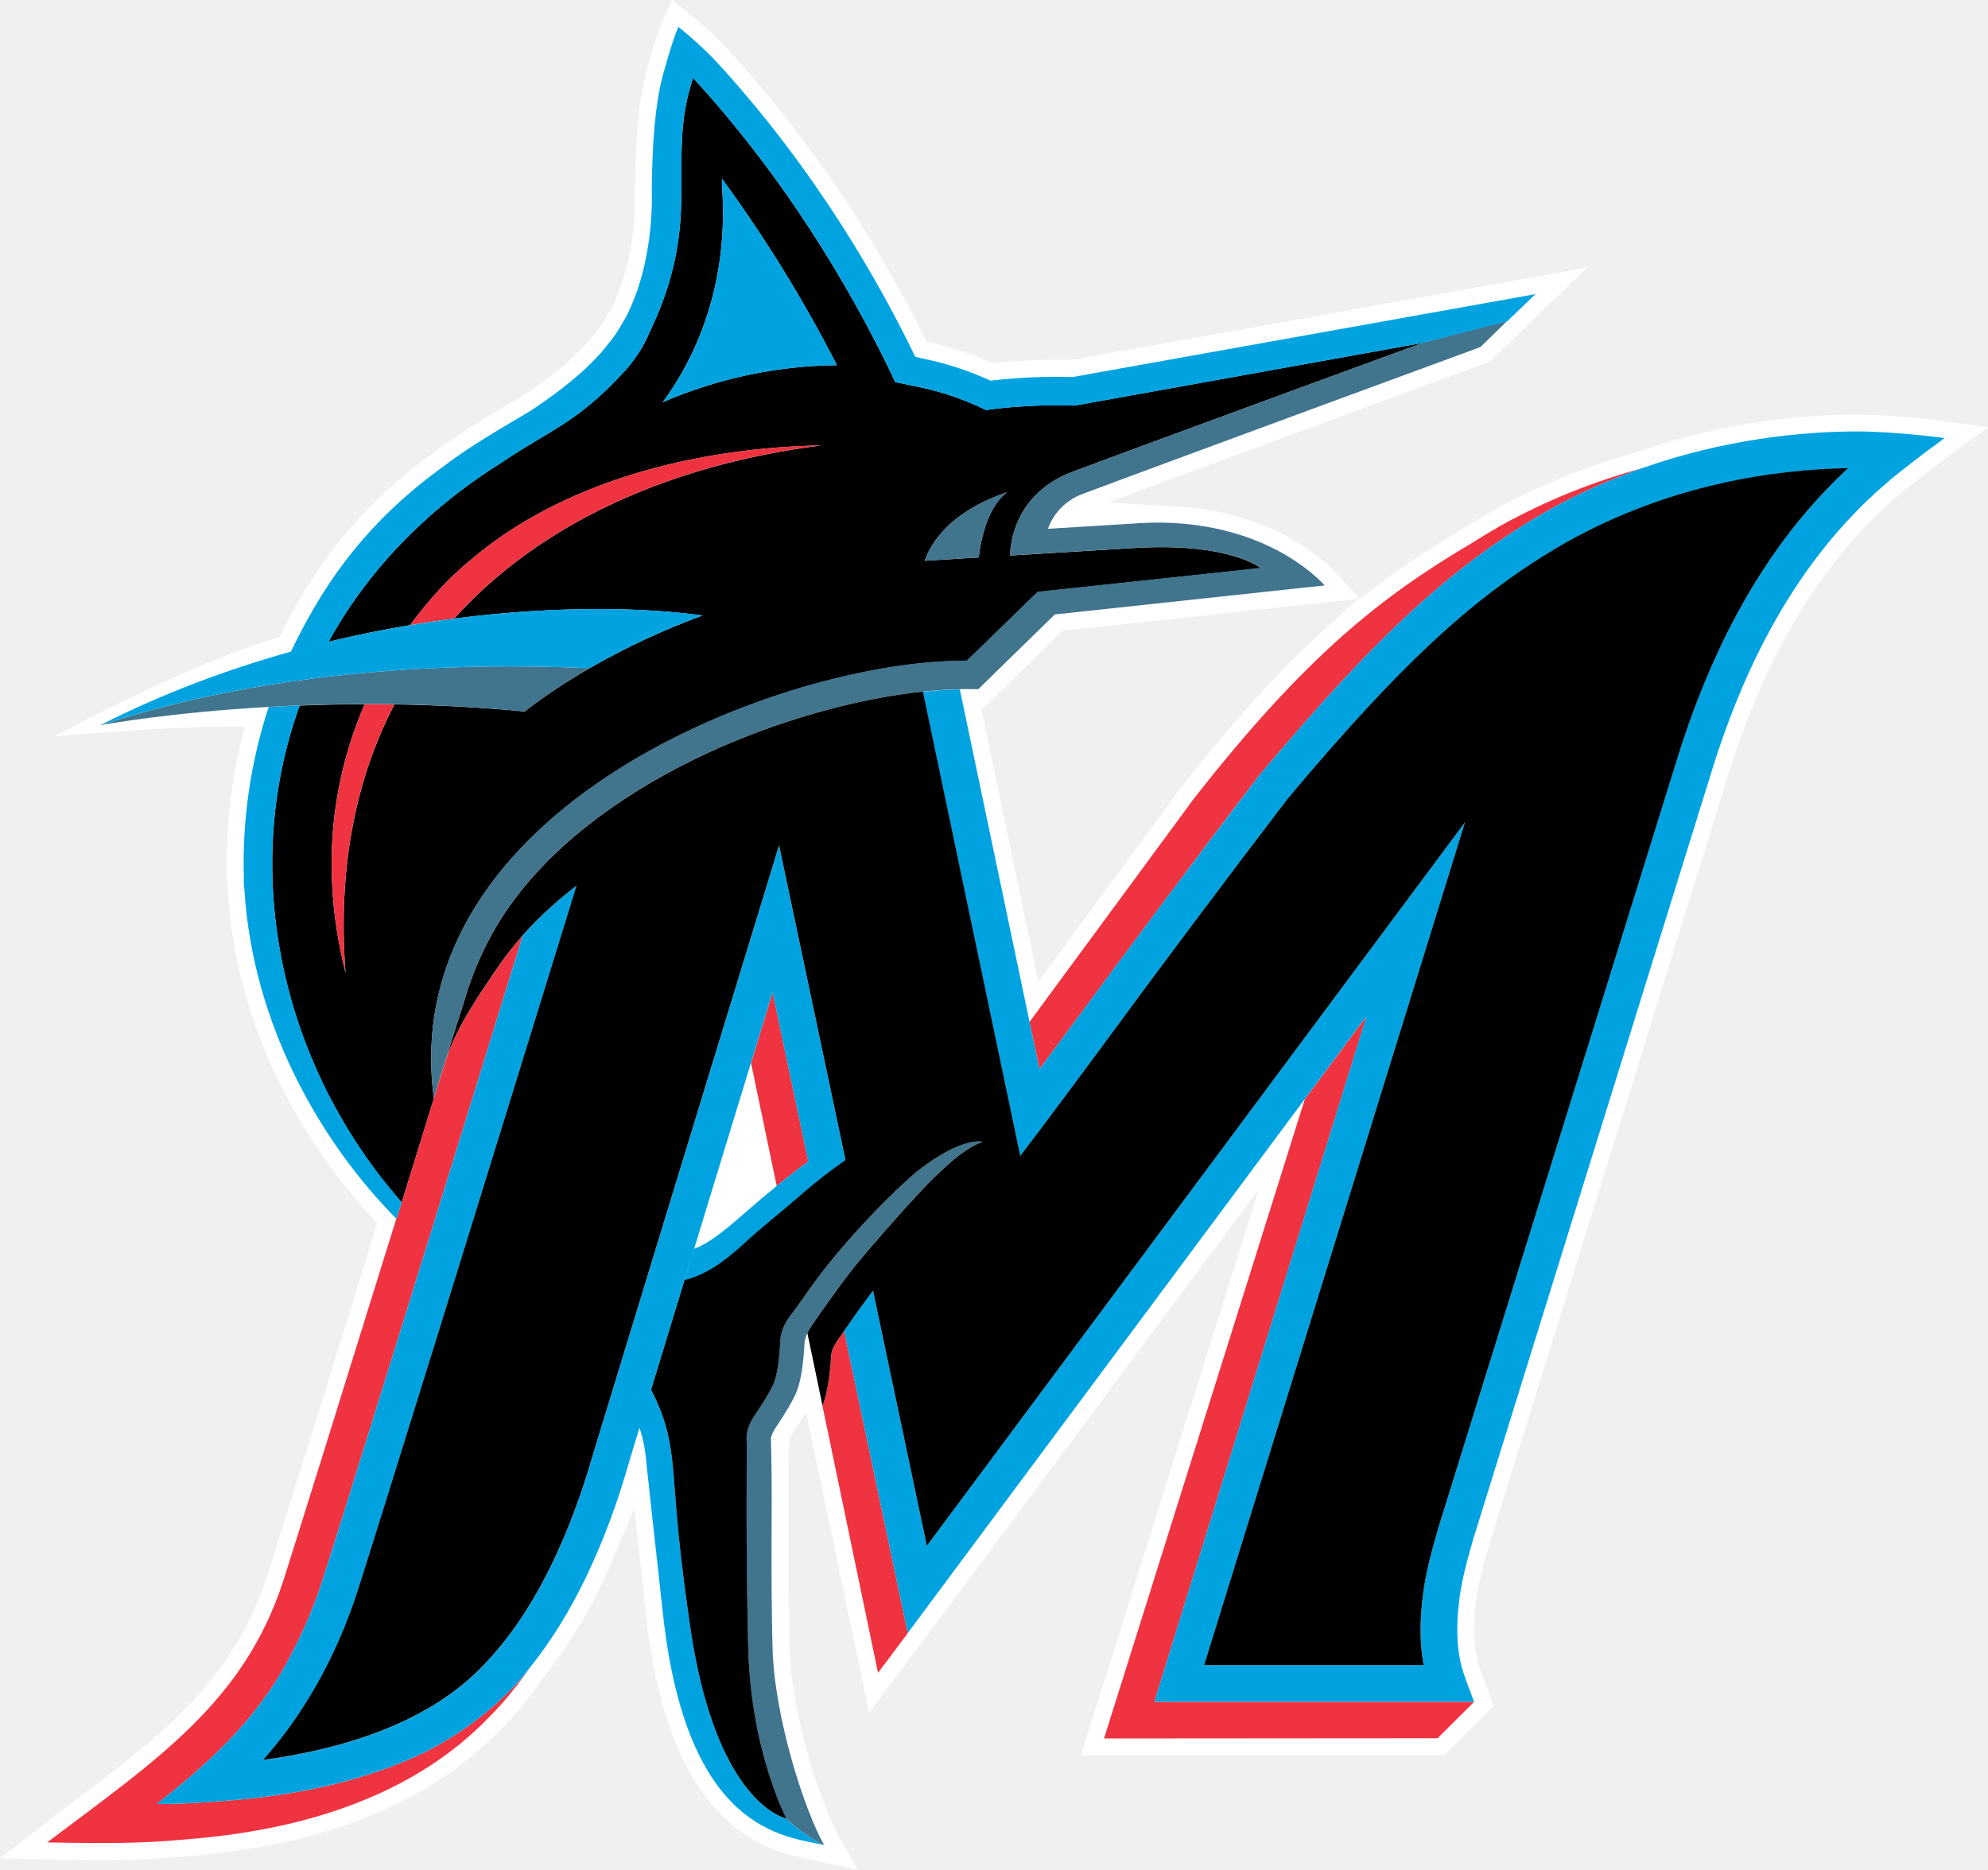
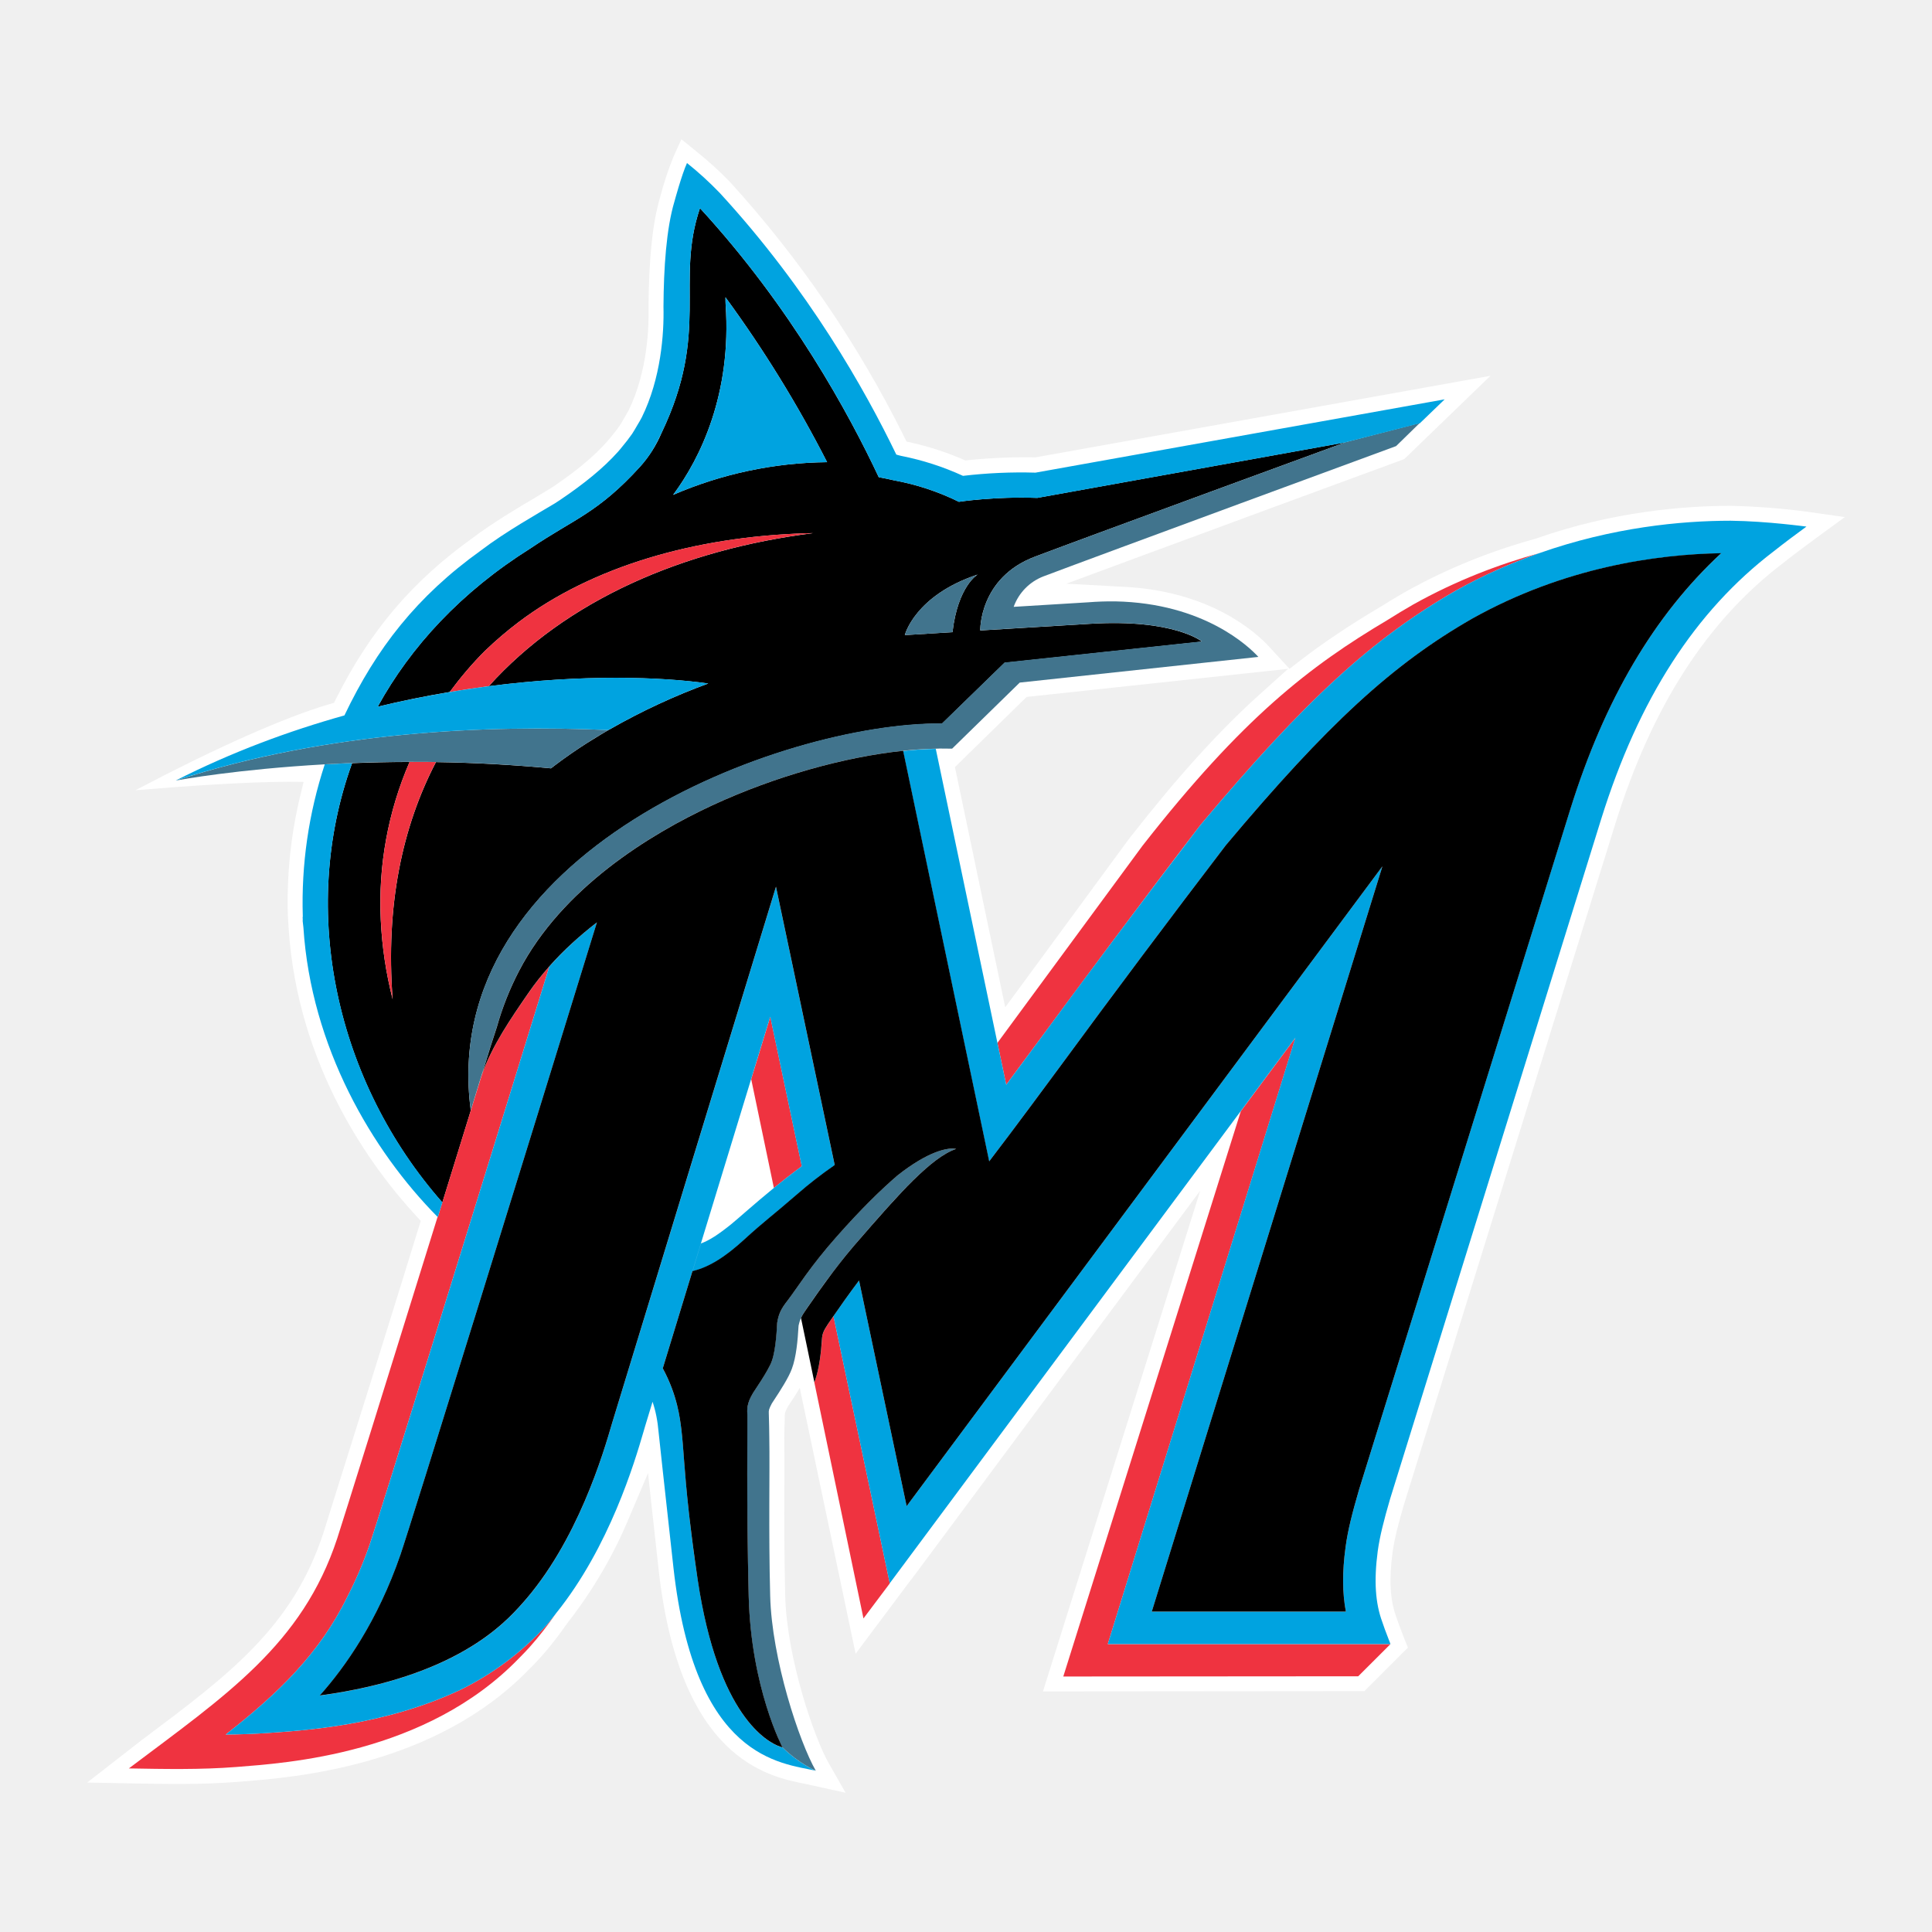
- <svg xmlns="http://www.w3.org/2000/svg" id="eZjaLSlKTV11" viewBox="0 0 31.841 29.955" shape-rendering="geometricPrecision" text-rendering="geometricPrecision">
-   <path d="M30.724,7.677c.184-.146.39-.3.581-.44l.536-.392-.66-.094c-.466-.063-.934-.099-1.404-.11-.846,0-2.141.103-3.526.592-.849.234-1.639.557-2.364.963-.159.091-.316.185-.46.276-.577.342-1.047.658-1.484.997l-.162.125-.364-.396c-.213-.234-1.033-1.003-2.607-1.088l-1.072-.058l1.007-.373c1.709-.633,4.718-1.739,5.115-1.885l1.561-1.508L17.18,5.763c-.405-.007-.811.009-1.214.05l-.058.006-.053-.023c-.293-.126-.598-.225-.909-.296l-.103-.023-.047-.095c-.832-1.675-1.893-3.226-3.152-4.609-.191-.197-.394-.382-.609-.553L10.765,0l-.145.319c-.096.237-.176.481-.24.729-.137.459-.205,1.111-.211,1.999.009.318-.01,1.15-.36,1.864l-.084.146c-.023.042-.047.083-.073.123-.054.08-.112.153-.164.214l-.071.085c-.243.272-.556.532-.987.823l-.282.172c-.349.206-.807.477-1.167.75-1.092.783-1.852,1.677-2.467,2.901l-.044.086-.092.026c-.806.237-2.029.781-3.504,1.556.863-.073,2.031-.152,2.767-.153l.28.002-.066.271c-.167.701-.241,1.421-.22,2.141l.013.225c.163,2.544,1.516,4.363,2.308,5.222l.087.094-.038.123c-.571,1.849-1.148,3.697-1.73,5.543-.561,1.7-1.703,2.555-3.285,3.738L0,29.77l.797.015c.628.012,1.279.024,1.926-.027l.072-.006c.96-.075,3.509-.273,5.216-2.039.071-.07.139-.141.204-.213.162-.181.319-.381.482-.616.463-.591.844-1.242,1.13-1.936l.333-.783.192,1.746c.383,3.435,1.977,3.749,2.657,3.883l.731.161-.305-.533c-.261-.455-.762-1.9-.79-3.04-.015-.661-.02-1.321-.015-1.982.002-.346.002-.643-.002-.878l.008-.483.258-.491l1.027,4.888l1.003-1.34.002.001l5.238-7.05-2.849,9.072l5.822-.005.789-.788-.065-.163c-.096-.244-.113-.297-.144-.388-.113-.304-.135-.671-.071-1.157.033-.256.106-.534.213-.899l3.825-12.32c.665-2.126,1.659-3.671,3.04-4.722m-9.479,2.376c-.739.666-1.483,1.485-2.339,2.58l-.058.076-1.922,2.616-.295.4-.911-4.351l1.299-1.271l4.737-.509-.511.459Z" fill="#fff" />
-   <path d="M12.69,22.196c-.063.173-.324.548-.337.571-.052.079-.086.168-.1.261l.376.396c-.001-.035.005-.173.005-.185v-.09c-.002-.056.002-.079.058-.187.006-.011.013-.021.02-.031.097-.146.19-.284.252-.417l-.19-.802c-.008.164-.037.327-.084.484" fill="#fff" />
-   <path d="M18.159,8.779l-1.98.12c0,0-.024-.954.99-1.337c1.013-.383,5.621-2.07,5.621-2.07l-4.534.817h-.001l-1.043.188c-.786-.028-1.42.071-1.42.071-.374-.184-.771-.315-1.181-.39-.09-.02-.181-.04-.271-.056-.533-1.134-1.579-3.068-3.239-4.874-.452,1.336.185,2.232-.696,4.072-.095.224-.226.43-.388.611-.769.845-1.198.946-1.983,1.478-1.258.789-2.171,1.779-2.771,2.871.431-.104.866-.193,1.304-.266.194-.261.405-.513.641-.748.191-.183.393-.356.607-.518c1.332-1.006,3.19-1.547,5.197-1.609l.138-.003c-2.355.299-4.468,1.209-5.875,2.773c1.699-.22,3.125-.17,3.976-.049-.598.219-1.201.496-1.78.828l-.031.016-.128.076-.249.153c-.2.127-.395.262-.584.405l-.009.007c-.023.017-.046.034-.068.052-.693-.065-1.388-.103-2.084-.113-.612,1.175-.913,2.6-.784,4.298-.121-.472-.193-.955-.216-1.441-.047-.981.132-1.959.522-2.86-.365.001-.711.009-1.041.022-.976,2.697-.28,5.785,1.635,7.959l.515-1.665c-.62-4.679,5.638-7.033,8.537-7.01L16.62,9.484l3.574-.383c0-.003-.511-.417-2.035-.322M11.566,2.997c-.002-.022-.002-.078-.003-.134.692.945,1.308,1.944,1.841,2.987-.96.01-1.908.211-2.789.592.494-.664,1.063-1.833.951-3.445m4.11,5.933l-.864.053c0,0,.18-.718,1.32-1.097c0-.001-.359.206-.456,1.044" />
-   <path d="M21.888,16.278l-.989,1.33-3.216,10.241l5.343-.004.584-.583h-5.121l3.399-10.984Zm-4.743.181c.828-1.12,1.962-2.654,3.018-4.03l.008-.01c1.902-2.265,3.114-3.376,4.629-4.245.482-.268.986-.495,1.507-.676-.735.203-1.509.497-2.285.931-.158.09-.311.183-.463.279-1.412.838-2.624,1.769-4.441,4.091L16.49,16.37l.159.758.496-.669m-2.361,9.374l.035-.048.028-.037.022-.03-.086.115h.001Zm-1.853-4.475l.122.584-.122-.584Zm.493.103c-.082.12-.102.18-.11.248l-.002.023c-.014.242-.051.548-.13.762-.003.008-.006.016-.01.023l.891,4.28.477-.635-1.02-4.839c-.039.053-.072.103-.096.138M6.753,28.094c-1.393.653-2.845.733-3.479.778-.255.017-.51.027-.765.028.952-.744,1.705-1.471,2.207-2.501.145-.281.282-.595.403-.945.18-.524,1.975-6.326,3.254-10.469-.131.15-.257.306-.37.47-.321.466-.671.968-.858,1.509-.013.036-.023.075-.035.112-.053.171-.105.343-.16.517-.17.553-.345,1.116-.515,1.665l-.083.268-.004-.004c-.939,3.023-1.711,5.497-1.818,5.824-.634,1.928-2.023,2.847-3.775,4.168.626.011,1.301.025,1.947-.026.896-.071,3.436-.226,5.121-1.97.065-.065.128-.131.191-.2.176-.196.333-.404.482-.617-.062.077-.12.158-.187.232-.441.481-.969.875-1.556,1.161m5.687-9.096c.155-.127.325-.26.506-.393l-.571-2.708-.346,1.13.411,1.971Zm.806,1.882l.139-.192-.139.192m0,0c-.073.102-.136.194-.186.266l.186-.266" fill="#ef3340" />
-   <path d="M12.596,29.134c-.016-.003-.032-.008-.048-.014-.219-.078-1.118-.544-1.487-3.021-.056-.368-.105-.737-.148-1.107l-.015-.132c-.083-.759-.091-1.14-.134-1.484-.025-.198-.071-.617-.337-1.107.002-.005.004-.011.005-.017l-.001-.001l1.597-5.225.346-1.129.571,2.708c-.182.134-.35.267-.506.394-.362.296-.642.551-.778.661-.227.182-.387.287-.542.344l-.154.504c.304-.072.596-.257.945-.578.355-.326.486-.411.945-.809.247-.214.476-.39.687-.534l-1.064-5.042L9.51,23.259c-.155.534-.627,2.158-1.639,3.282-.309.343-1.188,1.32-3.658,1.654.462-.517,1.047-1.348,1.461-2.548.2-.582,2.28-7.312,3.56-11.458-.311.238-.6.505-.861.797-1.279,4.143-3.074,9.945-3.254,10.469-.121.35-.259.664-.403.944-.502,1.03-1.255,1.757-2.207,2.501.253-.002.507-.01.765-.028.633-.045,2.086-.126,3.479-.778.587-.286,1.115-.68,1.556-1.161.067-.074.125-.154.187-.232.968-1.201,1.425-2.748,1.58-3.279l.033-.113.133-.437c.057.167.092.347.11.554c0,0,.109,1.021.269,2.454.387,3.47,1.946,3.534,2.579,3.676c0,.001-.293-.12-.604-.422M29.774,6.911c-.903,0-2.141.12-3.467.587-.495.174-1,.392-1.507.676-1.515.868-2.727,1.979-4.629,4.245l-.008.01c-1.018,1.334-2.024,2.678-3.018,4.03l-.496.67-.159-.758-1.117-5.327c-.198.003-.396.016-.593.038l1.559,7.437.389-.514c.181-.239.493-.661.889-1.196.99-1.348,1.993-2.687,3.008-4.016c1.85-2.203,3.019-3.278,4.464-4.106c1.668-.934,3.345-1.165,4.511-1.185-1.216,1.126-2.114,2.653-2.735,4.642L23.041,24.465c-.12.413-.203.731-.244,1.04-.06.448-.059.829.005,1.169h-3.516l4.178-13.502-8.619,11.591-.862-4.088c-.183.241-.35.481-.464.646l1.02,4.839l6.359-8.554.989-1.329-3.398,10.984h5.121c-.105-.269-.119-.315-.147-.397-.128-.344-.154-.751-.084-1.283.037-.272.113-.567.224-.948l3.824-12.316c.681-2.181,1.704-3.768,3.126-4.852.191-.151.398-.306.593-.448.001.002-.701-.098-1.372-.106" fill="#00a3e0" />
-   <path d="M12.93,21.353c.019-.04.042-.078.067-.114l.063-.093.186-.266.139-.192c.159-.217.326-.43.499-.636l.284-.326.028-.033c.083-.095.164-.188.245-.277l.049-.055c.147-.166.3-.328.457-.485l.025-.026h.002c.283-.278.541-.483.767-.559-.016-.005-.034-.003-.051-.006-.123-.004-.447.042-1.012.487-.294.253-.656.606-1.096,1.101-.493.557-.722.941-.892,1.161-.127.163-.166.254-.191.407-.005.028-.016.471-.099.698-.064.173-.324.548-.337.571-.122.203-.108.302-.104.414.004.113-.018,1.609.024,3.274s.613,2.735.613,2.735l-.001-.001c.311.303.604.423.604.423-.298-.52-.797-2.018-.826-3.167-.031-1.2-.005-2.248-.016-2.864-.001-.135-.004-.27-.008-.405l-.001-.035c-.002-.056-.002-.073.054-.18.006-.01.011-.019.02-.031.144-.218.286-.441.344-.599.08-.214.106-.519.12-.762l.002-.023c.009-.046.023-.09.042-.133v-.003Z" fill="#41748d" />
-   <path d="M6.435,19.259C4.52,17.086,3.824,13.997,4.8,11.3c-.165.007-.331.015-.496.024-.292.888-.427,1.82-.398,2.754c0,.008-.003.015-.003.023l.002.025c.001.013-.002.026-.001.039l.013.114c.139,2.161,1.239,4.041,2.431,5.244l.004.004.083-.268" fill="#00a3e0" />
-   <path d="M22.776,5.493l-4.52.815l4.534-.816c0,0-4.607,1.686-5.621,2.07-1.013.383-.99,1.336-.99,1.336l1.98-.12c1.524-.096,2.035.319,2.035.319l-3.574.382-1.134,1.103c-2.899-.023-9.156,2.331-8.537,7.01l.159-.518.035-.112.011-.035.154-.499c.039-.12.076-.238.111-.342.101-.356.235-.697.403-1.019.777-1.497,2.355-2.469,3.499-3c1.125-.521,2.389-.877,3.458-.988.205-.022.405-.035.592-.038l.071-.003.227.002l1.225-1.197l4.323-.465c-.164-.179-.981-.974-2.592-1.006-.165-.002-.33.004-.495.017l-1.346.082c.092-.256.291-.458.545-.554.999-.378,6.337-2.341,6.383-2.358l.428-.418-1.364.352Z" fill="#41748d" />
-   <path d="M5.319,14.139c.021.489.095.971.215,1.441-.13-1.698.172-3.122.783-4.297-.159-.003-.317-.004-.476-.004-.39.901-.569,1.879-.522,2.86M13.15,7.135l-.138.003c-2.006.063-3.865.604-5.197,1.61-.212.161-.415.334-.607.518-.232.233-.446.483-.641.748.24-.04.477-.076.708-.106c1.406-1.564,3.519-2.474,5.875-2.773" fill="#ef3340" />
-   <path d="M11.563,2.863c.001.056.001.112.003.134.112,1.612-.456,2.781-.951,3.445.881-.381,1.83-.582,2.79-.592-.534-1.043-1.15-2.042-1.842-2.987" fill="#00a3e0" />
-   <path d="M14.812,8.983l.864-.053c.097-.838.456-1.044.456-1.044-1.141.379-1.32,1.097-1.32,1.097M5.841,11.279c.855-.003,1.71.037,2.562.117l.068-.052.009-.007c.189-.143.384-.278.584-.405.082-.053.166-.103.249-.153l.128-.076c-2.158-.095-5.061.013-7.831.914.069-.013,1.113-.204,2.695-.293.511-.03,1.024-.045,1.536-.045" fill="#41748d" />
-   <path d="M9.44,10.703l.031-.016c.569-.325,1.165-.602,1.78-.828-.85-.121-2.277-.171-3.975.049-.677.09-1.349.214-2.013.372.601-1.092,1.513-2.081,2.772-2.871.785-.532,1.214-.633,1.982-1.477.199-.219.289-.405.388-.612.882-1.84.244-2.736.696-4.071c1.661,1.805,2.707,3.739,3.239,4.874.091.016.181.035.271.056.341.062.748.175,1.181.39c0,0,.634-.1,1.421-.071l1.043-.188l4.521-.815l1.366-.35.449-.433L17.179,6.04c-.438-.013-.877.007-1.313.058-.357-.164-.732-.285-1.118-.361-.031-.006-.06-.017-.09-.024-.566-1.172-1.586-2.988-3.199-4.741-.186-.193-.384-.374-.593-.541-.094.205-.228.699-.228.699-.146.488-.194,1.202-.198,1.904.012.489-.046,1.3-.393,2.005-.024.047-.052.092-.079.138-.031.053-.062.108-.096.16-.058.083-.12.163-.185.24-.024.028-.046.059-.072.086-.265.296-.609.575-1.05.873l-.092.06c-.32.192-.899.517-1.338.852-1.167.836-1.895,1.776-2.475,2.99-1.001.28-2.036.662-3.056,1.179l.004-.001c2.771-.9,5.673-1.008,7.832-.913" fill="#00a3e0" />
-   <path d="M13.311,21.731l.002-.023c.008-.068.028-.128.11-.248l.096-.139c.114-.166.282-.405.464-.646l.862,4.088l8.619-11.591-4.178,13.501h3.516c-.064-.34-.066-.72-.005-1.169.041-.309.124-.627.244-1.04l3.826-12.322c.621-1.99,1.519-3.516,2.735-4.643-1.167.02-2.843.252-4.511,1.185-1.445.828-2.615,1.904-4.464,4.106-1.015,1.329-2.018,2.668-3.008,4.016-.396.535-.708.957-.889,1.196l-.389.514-1.559-7.437c-1.069.111-2.333.467-3.458.988-1.144.531-2.722,1.503-3.5,3-.169.325-.304.666-.403,1.019l-.111.342-.154.499-.012.035c.188-.541.537-1.043.858-1.509.113-.164.239-.32.37-.469.261-.295.554-.559.862-.797-1.279,4.146-3.36,10.876-3.56,11.458-.414,1.2-.999,2.031-1.461,2.548c2.47-.334,3.349-1.312,3.658-1.655c1.012-1.125,1.484-2.749,1.639-3.282.013-.048,2.968-9.715,2.968-9.715l1.064,5.042c-.239.165-.468.343-.687.534-.459.398-.59.484-.945.809-.349.321-.641.506-.945.579l-.533,1.745-.005.016c.266.49.312.91.337,1.108.042.345.05.726.134,1.484l.015.132.036.296.027.209c.024.184.052.382.084.602.37,2.477,1.269,2.943,1.488,3.021.031.011.047.014.048.015h.001c0,0-.57-1.07-.613-2.735-.042-1.665-.02-3.161-.024-3.274s-.018-.211.104-.414c.013-.023.274-.398.337-.571.084-.226.095-.669.099-.698.025-.153.063-.244.191-.407.17-.22.399-.604.892-1.16.439-.496.802-.849,1.096-1.102.565-.445.889-.491,1.012-.487.017.003.034.002.051.006-.226.076-.484.281-.767.559h-.002l-.025.026c-.06.059-.122.123-.184.189l-.062.066c-.088.094-.174.189-.26.285l-.245.277-.028.033-.284.326c-.174.206-.341.418-.499.637l-.139.192c-.073.102-.136.194-.186.266l-.063.092c-.025.036-.048.074-.067.114l.001.005.122.584.119.574.01-.023c.078-.214.114-.519.128-.762" />
+ <svg xmlns="http://www.w3.org/2000/svg" id="eZSYmTxXU431" viewBox="0 0 35 35" shape-rendering="geometricPrecision" text-rendering="geometricPrecision">
+   <path d="M30.724,7.677c.184-.146.39-.3.581-.44l.536-.392-.66-.094c-.466-.063-.934-.099-1.404-.11-.846,0-2.141.103-3.526.592-.849.234-1.639.557-2.364.963-.159.091-.316.185-.46.276-.577.342-1.047.658-1.484.997l-.162.125-.364-.396c-.213-.234-1.033-1.003-2.607-1.088l-1.072-.058l1.007-.373c1.709-.633,4.718-1.739,5.115-1.885l1.561-1.508L17.18,5.763c-.405-.007-.811.009-1.214.05l-.058.006-.053-.023c-.293-.126-.598-.225-.909-.296l-.103-.023-.047-.095c-.832-1.675-1.893-3.226-3.152-4.609-.191-.197-.394-.382-.609-.553L10.765,0l-.145.319c-.096.237-.176.481-.24.729-.137.459-.205,1.111-.211,1.999.009.318-.01,1.15-.36,1.864l-.084.146c-.023.042-.047.083-.073.123-.054.08-.112.153-.164.214l-.071.085c-.243.272-.556.532-.987.823l-.282.172c-.349.206-.807.477-1.167.75-1.092.783-1.852,1.677-2.467,2.901l-.044.086-.092.026c-.806.237-2.029.781-3.504,1.556.863-.073,2.031-.152,2.767-.153l.28.002-.066.271c-.167.701-.241,1.421-.22,2.141l.013.225c.163,2.544,1.516,4.363,2.308,5.222l.087.094-.038.123c-.571,1.849-1.148,3.697-1.73,5.543-.561,1.7-1.703,2.555-3.285,3.738L0,29.77l.797.015c.628.012,1.279.024,1.926-.027l.072-.006c.96-.075,3.509-.273,5.216-2.039.071-.07.139-.141.204-.213.162-.181.319-.381.482-.616.463-.591.844-1.242,1.13-1.936l.333-.783.192,1.746c.383,3.435,1.977,3.749,2.657,3.883l.731.161-.305-.533c-.261-.455-.762-1.9-.79-3.04-.015-.661-.02-1.321-.015-1.982.002-.346.002-.643-.002-.878l.008-.483.258-.491l1.027,4.888l1.003-1.34.002.001l5.238-7.05-2.849,9.072l5.822-.005.789-.788-.065-.163c-.096-.244-.113-.297-.144-.388-.113-.304-.135-.671-.071-1.157.033-.256.106-.534.213-.899l3.825-12.32c.665-2.126,1.659-3.671,3.04-4.722m-9.479,2.376c-.739.666-1.483,1.485-2.339,2.58l-.058.076-1.922,2.616-.295.4-.911-4.351l1.299-1.271l4.737-.509-.511.459Z" transform="translate(1.5795 2.5225)" fill="#fff" />
+   <path d="M12.69,22.196c-.063.173-.324.548-.337.571-.052.079-.086.168-.1.261l.376.396c-.001-.035.005-.173.005-.185v-.09c-.002-.056.002-.079.058-.187.006-.011.013-.021.02-.031.097-.146.19-.284.252-.417l-.19-.802c-.008.164-.037.327-.084.484" transform="translate(1.5795 2.5225)" fill="#fff" />
+   <path d="M18.159,8.779l-1.98.12c0,0-.024-.954.99-1.337c1.013-.383,5.621-2.07,5.621-2.07l-4.534.817h-.001l-1.043.188c-.786-.028-1.42.071-1.42.071-.374-.184-.771-.315-1.181-.39-.09-.02-.181-.04-.271-.056-.533-1.134-1.579-3.068-3.239-4.874-.452,1.336.185,2.232-.696,4.072-.095.224-.226.43-.388.611-.769.845-1.198.946-1.983,1.478-1.258.789-2.171,1.779-2.771,2.871.431-.104.866-.193,1.304-.266.194-.261.405-.513.641-.748.191-.183.393-.356.607-.518c1.332-1.006,3.19-1.547,5.197-1.609l.138-.003c-2.355.299-4.468,1.209-5.875,2.773c1.699-.22,3.125-.17,3.976-.049-.598.219-1.201.496-1.78.828l-.031.016-.128.076-.249.153c-.2.127-.395.262-.584.405l-.009.007c-.023.017-.046.034-.068.052-.693-.065-1.388-.103-2.084-.113-.612,1.175-.913,2.6-.784,4.298-.121-.472-.193-.955-.216-1.441-.047-.981.132-1.959.522-2.86-.365.001-.711.009-1.041.022-.976,2.697-.28,5.785,1.635,7.959l.515-1.665c-.62-4.679,5.638-7.033,8.537-7.01L16.62,9.484l3.574-.383c0-.003-.511-.417-2.035-.322M11.566,2.997c-.002-.022-.002-.078-.003-.134.692.945,1.308,1.944,1.841,2.987-.96.01-1.908.211-2.789.592.494-.664,1.063-1.833.951-3.445m4.11,5.933l-.864.053c0,0,.18-.718,1.32-1.097c0-.001-.359.206-.456,1.044" transform="translate(1.5795 2.5225)" />
+   <path d="M21.888,16.278l-.989,1.33-3.216,10.241l5.343-.004.584-.583h-5.121l3.399-10.984Zm-4.743.181c.828-1.12,1.962-2.654,3.018-4.03l.008-.01c1.902-2.265,3.114-3.376,4.629-4.245.482-.268.986-.495,1.507-.676-.735.203-1.509.497-2.285.931-.158.09-.311.183-.463.279-1.412.838-2.624,1.769-4.441,4.091L16.49,16.37l.159.758.496-.669m-2.361,9.374l.035-.048.028-.037.022-.03-.086.115h.001Zm-1.853-4.475l.122.584-.122-.584Zm.493.103c-.082.12-.102.18-.11.248l-.002.023c-.014.242-.051.548-.13.762-.003.008-.006.016-.01.023l.891,4.28.477-.635-1.02-4.839c-.039.053-.072.103-.096.138M6.753,28.094c-1.393.653-2.845.733-3.479.778-.255.017-.51.027-.765.028.952-.744,1.705-1.471,2.207-2.501.145-.281.282-.595.403-.945.18-.524,1.975-6.326,3.254-10.469-.131.15-.257.306-.37.47-.321.466-.671.968-.858,1.509-.013.036-.023.075-.035.112-.053.171-.105.343-.16.517-.17.553-.345,1.116-.515,1.665l-.083.268-.004-.004c-.939,3.023-1.711,5.497-1.818,5.824-.634,1.928-2.023,2.847-3.775,4.168.626.011,1.301.025,1.947-.026.896-.071,3.436-.226,5.121-1.97.065-.065.128-.131.191-.2.176-.196.333-.404.482-.617-.062.077-.12.158-.187.232-.441.481-.969.875-1.556,1.161m5.687-9.096c.155-.127.325-.26.506-.393l-.571-2.708-.346,1.13.411,1.971Zm.806,1.882l.139-.192-.139.192m0,0c-.073.102-.136.194-.186.266l.186-.266" transform="translate(1.5795 2.5225)" fill="#ef3340" />
+   <path d="M12.596,29.134c-.016-.003-.032-.008-.048-.014-.219-.078-1.118-.544-1.487-3.021-.056-.368-.105-.737-.148-1.107l-.015-.132c-.083-.759-.091-1.14-.134-1.484-.025-.198-.071-.617-.337-1.107.002-.005.004-.011.005-.017l-.001-.001l1.597-5.225.346-1.129.571,2.708c-.182.134-.35.267-.506.394-.362.296-.642.551-.778.661-.227.182-.387.287-.542.344l-.154.504c.304-.072.596-.257.945-.578.355-.326.486-.411.945-.809.247-.214.476-.39.687-.534l-1.064-5.042L9.51,23.259c-.155.534-.627,2.158-1.639,3.282-.309.343-1.188,1.32-3.658,1.654.462-.517,1.047-1.348,1.461-2.548.2-.582,2.28-7.312,3.56-11.458-.311.238-.6.505-.861.797-1.279,4.143-3.074,9.945-3.254,10.469-.121.35-.259.664-.403.944-.502,1.03-1.255,1.757-2.207,2.501.253-.002.507-.01.765-.028.633-.045,2.086-.126,3.479-.778.587-.286,1.115-.68,1.556-1.161.067-.074.125-.154.187-.232.968-1.201,1.425-2.748,1.58-3.279l.033-.113.133-.437c.057.167.092.347.11.554c0,0,.109,1.021.269,2.454.387,3.47,1.946,3.534,2.579,3.676c0,.001-.293-.12-.604-.422M29.774,6.911c-.903,0-2.141.12-3.467.587-.495.174-1,.392-1.507.676-1.515.868-2.727,1.979-4.629,4.245l-.008.01c-1.018,1.334-2.024,2.678-3.018,4.03l-.496.67-.159-.758-1.117-5.327c-.198.003-.396.016-.593.038l1.559,7.437.389-.514c.181-.239.493-.661.889-1.196.99-1.348,1.993-2.687,3.008-4.016c1.85-2.203,3.019-3.278,4.464-4.106c1.668-.934,3.345-1.165,4.511-1.185-1.216,1.126-2.114,2.653-2.735,4.642L23.041,24.465c-.12.413-.203.731-.244,1.04-.06.448-.059.829.005,1.169h-3.516l4.178-13.502-8.619,11.591-.862-4.088c-.183.241-.35.481-.464.646l1.02,4.839l6.359-8.554.989-1.329-3.398,10.984h5.121c-.105-.269-.119-.315-.147-.397-.128-.344-.154-.751-.084-1.283.037-.272.113-.567.224-.948l3.824-12.316c.681-2.181,1.704-3.768,3.126-4.852.191-.151.398-.306.593-.448.001.002-.701-.098-1.372-.106" transform="translate(1.5795 2.5225)" fill="#00a3e0" />
+   <path d="M12.93,21.353c.019-.04.042-.078.067-.114l.063-.093.186-.266.139-.192c.159-.217.326-.43.499-.636l.284-.326.028-.033c.083-.095.164-.188.245-.277l.049-.055c.147-.166.3-.328.457-.485l.025-.026h.002c.283-.278.541-.483.767-.559-.016-.005-.034-.003-.051-.006-.123-.004-.447.042-1.012.487-.294.253-.656.606-1.096,1.101-.493.557-.722.941-.892,1.161-.127.163-.166.254-.191.407-.005.028-.016.471-.099.698-.064.173-.324.548-.337.571-.122.203-.108.302-.104.414.004.113-.018,1.609.024,3.274s.613,2.735.613,2.735l-.001-.001c.311.303.604.423.604.423-.298-.52-.797-2.018-.826-3.167-.031-1.2-.005-2.248-.016-2.864-.001-.135-.004-.27-.008-.405l-.001-.035c-.002-.056-.002-.073.054-.18.006-.01.011-.019.02-.031.144-.218.286-.441.344-.599.08-.214.106-.519.12-.762l.002-.023c.009-.046.023-.09.042-.133v-.003Z" transform="translate(1.5795 2.5225)" fill="#41748d" />
+   <path d="M6.435,19.259C4.52,17.086,3.824,13.997,4.8,11.3c-.165.007-.331.015-.496.024-.292.888-.427,1.82-.398,2.754c0,.008-.003.015-.003.023l.002.025c.001.013-.002.026-.001.039l.013.114c.139,2.161,1.239,4.041,2.431,5.244l.004.004.083-.268" transform="translate(1.5795 2.5225)" fill="#00a3e0" />
+   <path d="M22.776,5.493l-4.52.815l4.534-.816c0,0-4.607,1.686-5.621,2.07-1.013.383-.99,1.336-.99,1.336l1.98-.12c1.524-.096,2.035.319,2.035.319l-3.574.382-1.134,1.103c-2.899-.023-9.156,2.331-8.537,7.01l.159-.518.035-.112.011-.035.154-.499c.039-.12.076-.238.111-.342.101-.356.235-.697.403-1.019.777-1.497,2.355-2.469,3.499-3c1.125-.521,2.389-.877,3.458-.988.205-.022.405-.035.592-.038l.071-.003.227.002l1.225-1.197l4.323-.465c-.164-.179-.981-.974-2.592-1.006-.165-.002-.33.004-.495.017l-1.346.082c.092-.256.291-.458.545-.554.999-.378,6.337-2.341,6.383-2.358l.428-.418-1.364.352Z" transform="translate(1.5795 2.5225)" fill="#41748d" />
+   <path d="M5.319,14.139c.021.489.095.971.215,1.441-.13-1.698.172-3.122.783-4.297-.159-.003-.317-.004-.476-.004-.39.901-.569,1.879-.522,2.86M13.15,7.135l-.138.003c-2.006.063-3.865.604-5.197,1.61-.212.161-.415.334-.607.518-.232.233-.446.483-.641.748.24-.04.477-.076.708-.106c1.406-1.564,3.519-2.474,5.875-2.773" transform="translate(1.5795 2.5225)" fill="#ef3340" />
+   <path d="M11.563,2.863c.001.056.001.112.003.134.112,1.612-.456,2.781-.951,3.445.881-.381,1.83-.582,2.79-.592-.534-1.043-1.15-2.042-1.842-2.987" transform="translate(1.5795 2.5225)" fill="#00a3e0" />
+   <path d="M14.812,8.983l.864-.053c.097-.838.456-1.044.456-1.044-1.141.379-1.32,1.097-1.32,1.097M5.841,11.279c.855-.003,1.71.037,2.562.117l.068-.052.009-.007c.189-.143.384-.278.584-.405.082-.053.166-.103.249-.153l.128-.076c-2.158-.095-5.061.013-7.831.914.069-.013,1.113-.204,2.695-.293.511-.03,1.024-.045,1.536-.045" transform="translate(1.5795 2.5225)" fill="#41748d" />
+   <path d="M9.44,10.703l.031-.016c.569-.325,1.165-.602,1.78-.828-.85-.121-2.277-.171-3.975.049-.677.09-1.349.214-2.013.372.601-1.092,1.513-2.081,2.772-2.871.785-.532,1.214-.633,1.982-1.477.199-.219.289-.405.388-.612.882-1.84.244-2.736.696-4.071c1.661,1.805,2.707,3.739,3.239,4.874.091.016.181.035.271.056.341.062.748.175,1.181.39c0,0,.634-.1,1.421-.071l1.043-.188l4.521-.815l1.366-.35.449-.433L17.179,6.04c-.438-.013-.877.007-1.313.058-.357-.164-.732-.285-1.118-.361-.031-.006-.06-.017-.09-.024-.566-1.172-1.586-2.988-3.199-4.741-.186-.193-.384-.374-.593-.541-.094.205-.228.699-.228.699-.146.488-.194,1.202-.198,1.904.012.489-.046,1.3-.393,2.005-.024.047-.052.092-.079.138-.031.053-.062.108-.096.16-.058.083-.12.163-.185.24-.024.028-.046.059-.072.086-.265.296-.609.575-1.05.873l-.092.06c-.32.192-.899.517-1.338.852-1.167.836-1.895,1.776-2.475,2.99-1.001.28-2.036.662-3.056,1.179l.004-.001c2.771-.9,5.673-1.008,7.832-.913" transform="translate(1.5795 2.5225)" fill="#00a3e0" />
+   <path d="M13.311,21.731l.002-.023c.008-.068.028-.128.11-.248l.096-.139c.114-.166.282-.405.464-.646l.862,4.088l8.619-11.591-4.178,13.501h3.516c-.064-.34-.066-.72-.005-1.169.041-.309.124-.627.244-1.04l3.826-12.322c.621-1.99,1.519-3.516,2.735-4.643-1.167.02-2.843.252-4.511,1.185-1.445.828-2.615,1.904-4.464,4.106-1.015,1.329-2.018,2.668-3.008,4.016-.396.535-.708.957-.889,1.196l-.389.514-1.559-7.437c-1.069.111-2.333.467-3.458.988-1.144.531-2.722,1.503-3.5,3-.169.325-.304.666-.403,1.019l-.111.342-.154.499-.012.035c.188-.541.537-1.043.858-1.509.113-.164.239-.32.37-.469.261-.295.554-.559.862-.797-1.279,4.146-3.36,10.876-3.56,11.458-.414,1.2-.999,2.031-1.461,2.548c2.47-.334,3.349-1.312,3.658-1.655c1.012-1.125,1.484-2.749,1.639-3.282.013-.048,2.968-9.715,2.968-9.715l1.064,5.042c-.239.165-.468.343-.687.534-.459.398-.59.484-.945.809-.349.321-.641.506-.945.579l-.533,1.745-.005.016c.266.49.312.91.337,1.108.042.345.05.726.134,1.484l.015.132.036.296.027.209c.024.184.052.382.084.602.37,2.477,1.269,2.943,1.488,3.021.031.011.047.014.048.015h.001c0,0-.57-1.07-.613-2.735-.042-1.665-.02-3.161-.024-3.274s-.018-.211.104-.414c.013-.023.274-.398.337-.571.084-.226.095-.669.099-.698.025-.153.063-.244.191-.407.17-.22.399-.604.892-1.16.439-.496.802-.849,1.096-1.102.565-.445.889-.491,1.012-.487.017.003.034.002.051.006-.226.076-.484.281-.767.559h-.002l-.025.026c-.06.059-.122.123-.184.189l-.062.066c-.088.094-.174.189-.26.285l-.245.277-.028.033-.284.326c-.174.206-.341.418-.499.637l-.139.192c-.073.102-.136.194-.186.266l-.063.092c-.025.036-.048.074-.067.114l.001.005.122.584.119.574.01-.023c.078-.214.114-.519.128-.762" transform="translate(1.5795 2.5225)" />
</svg>
